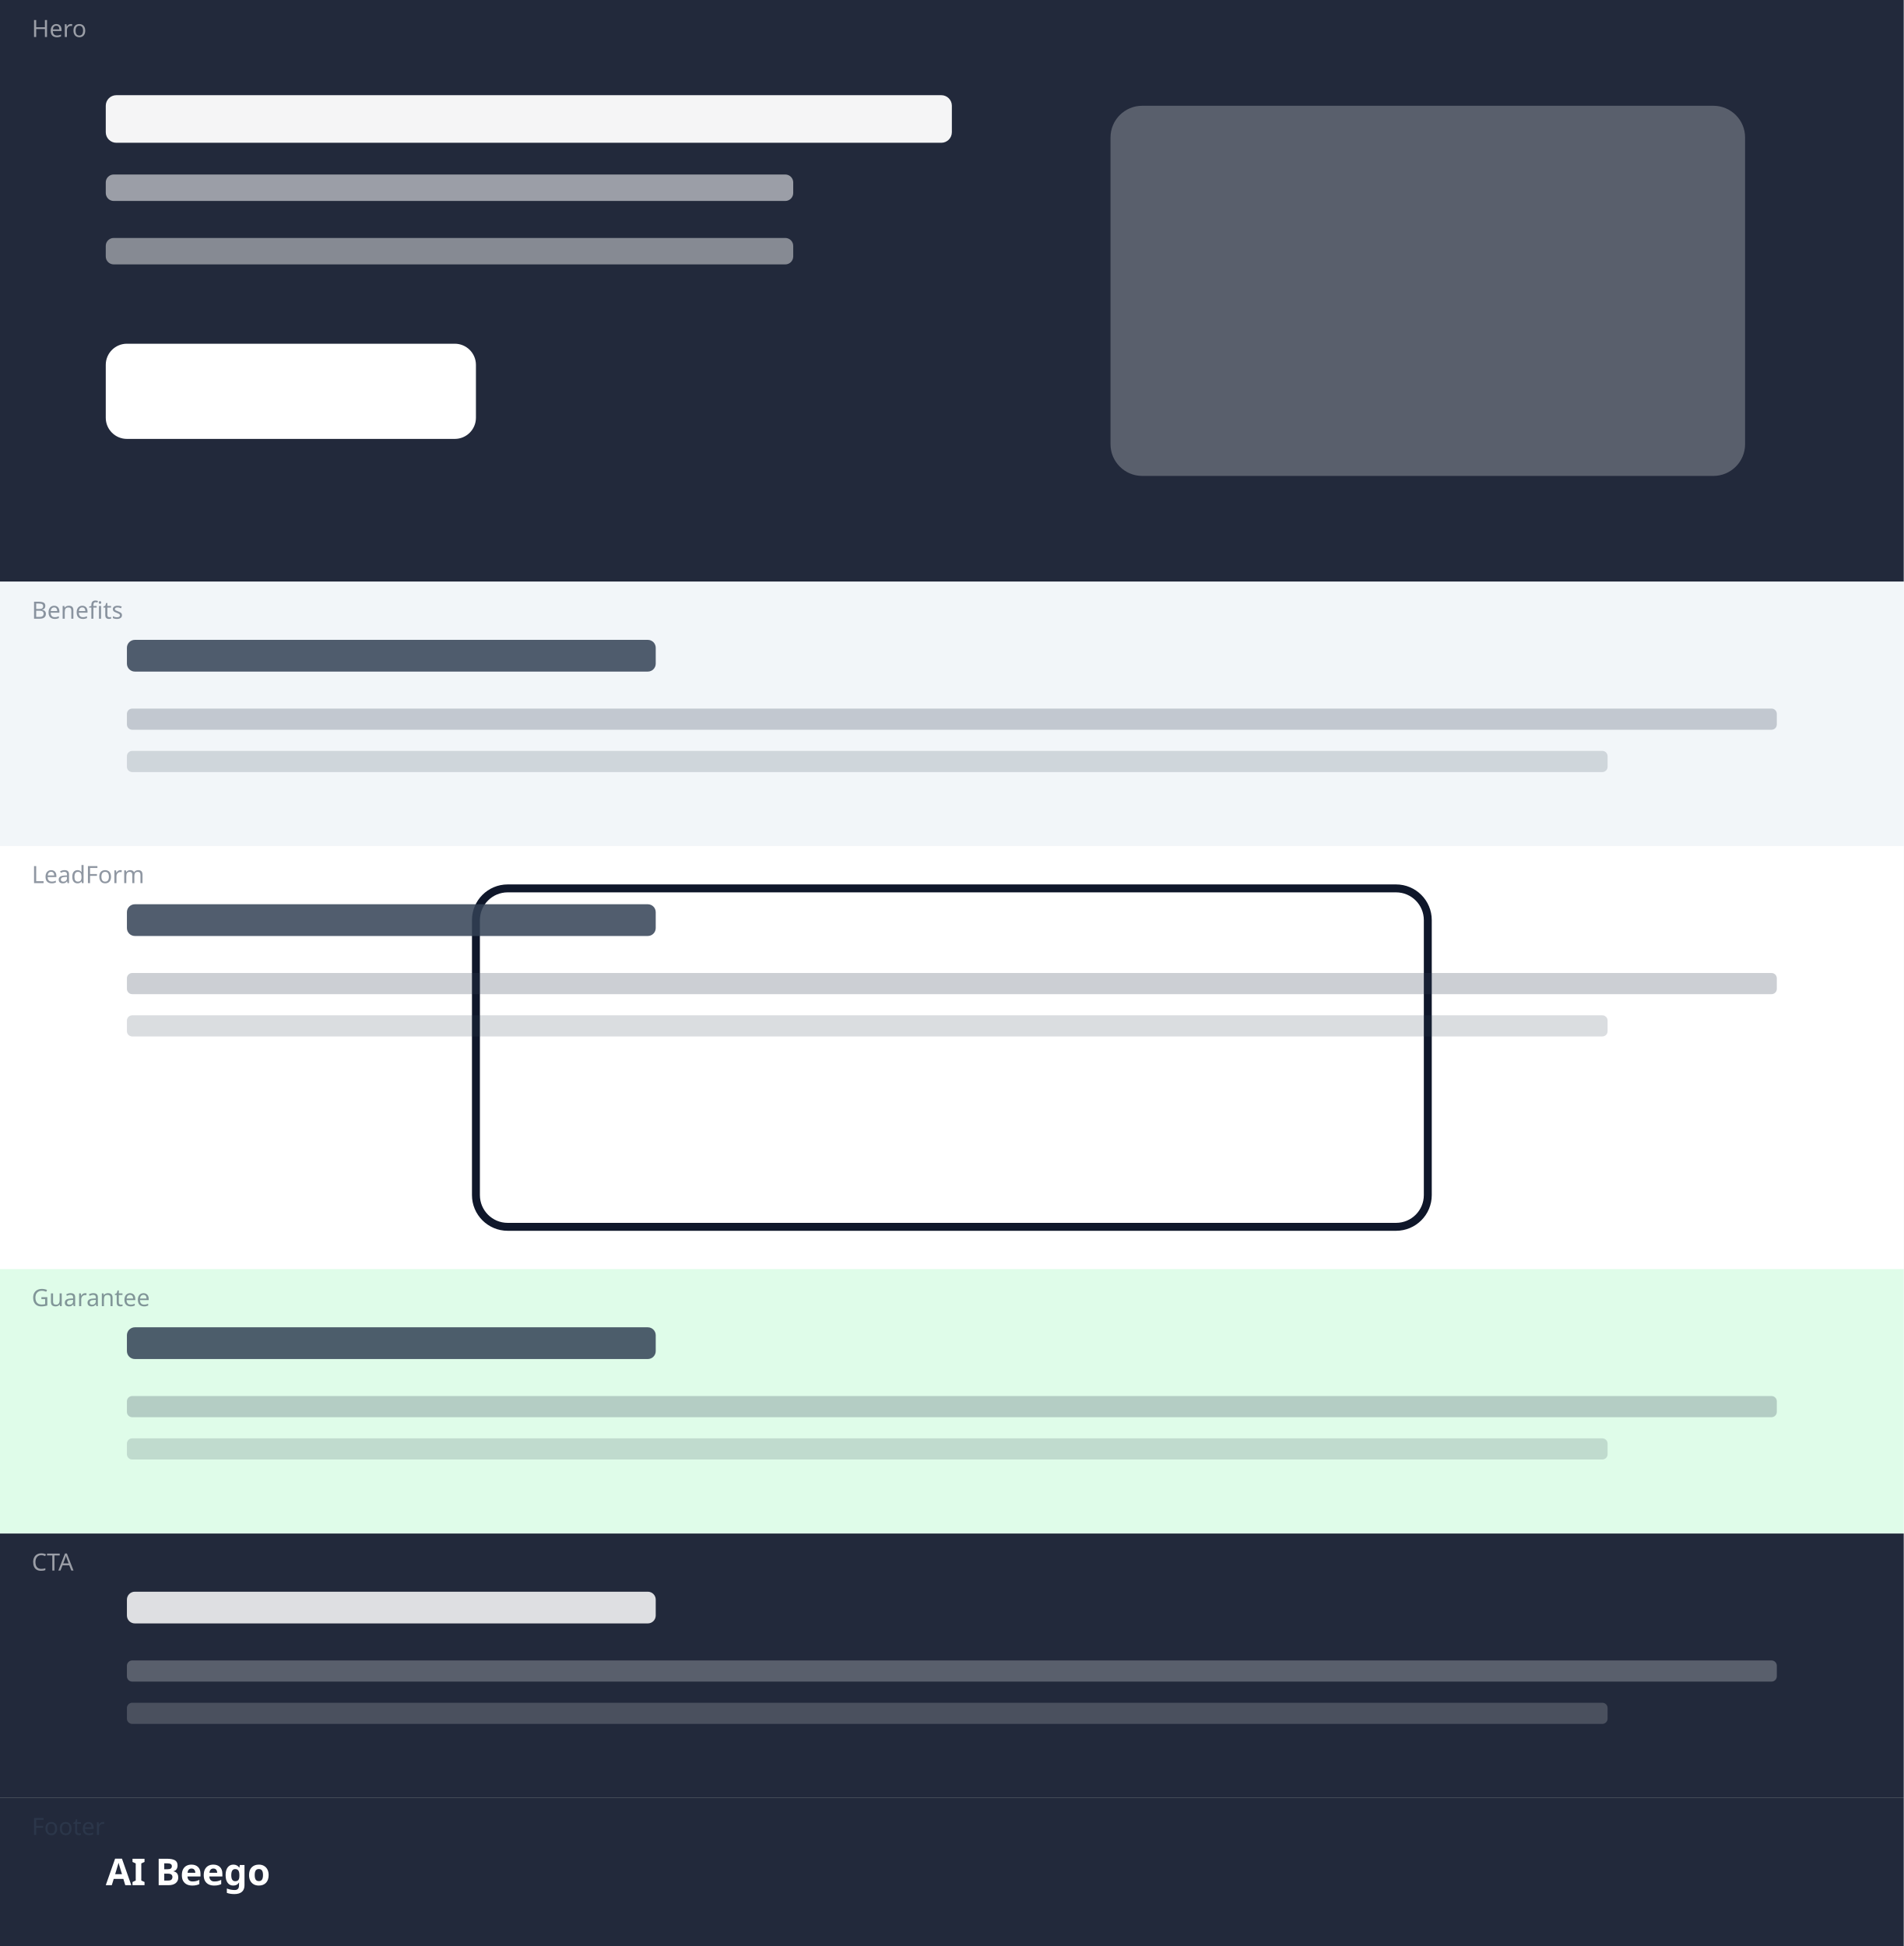
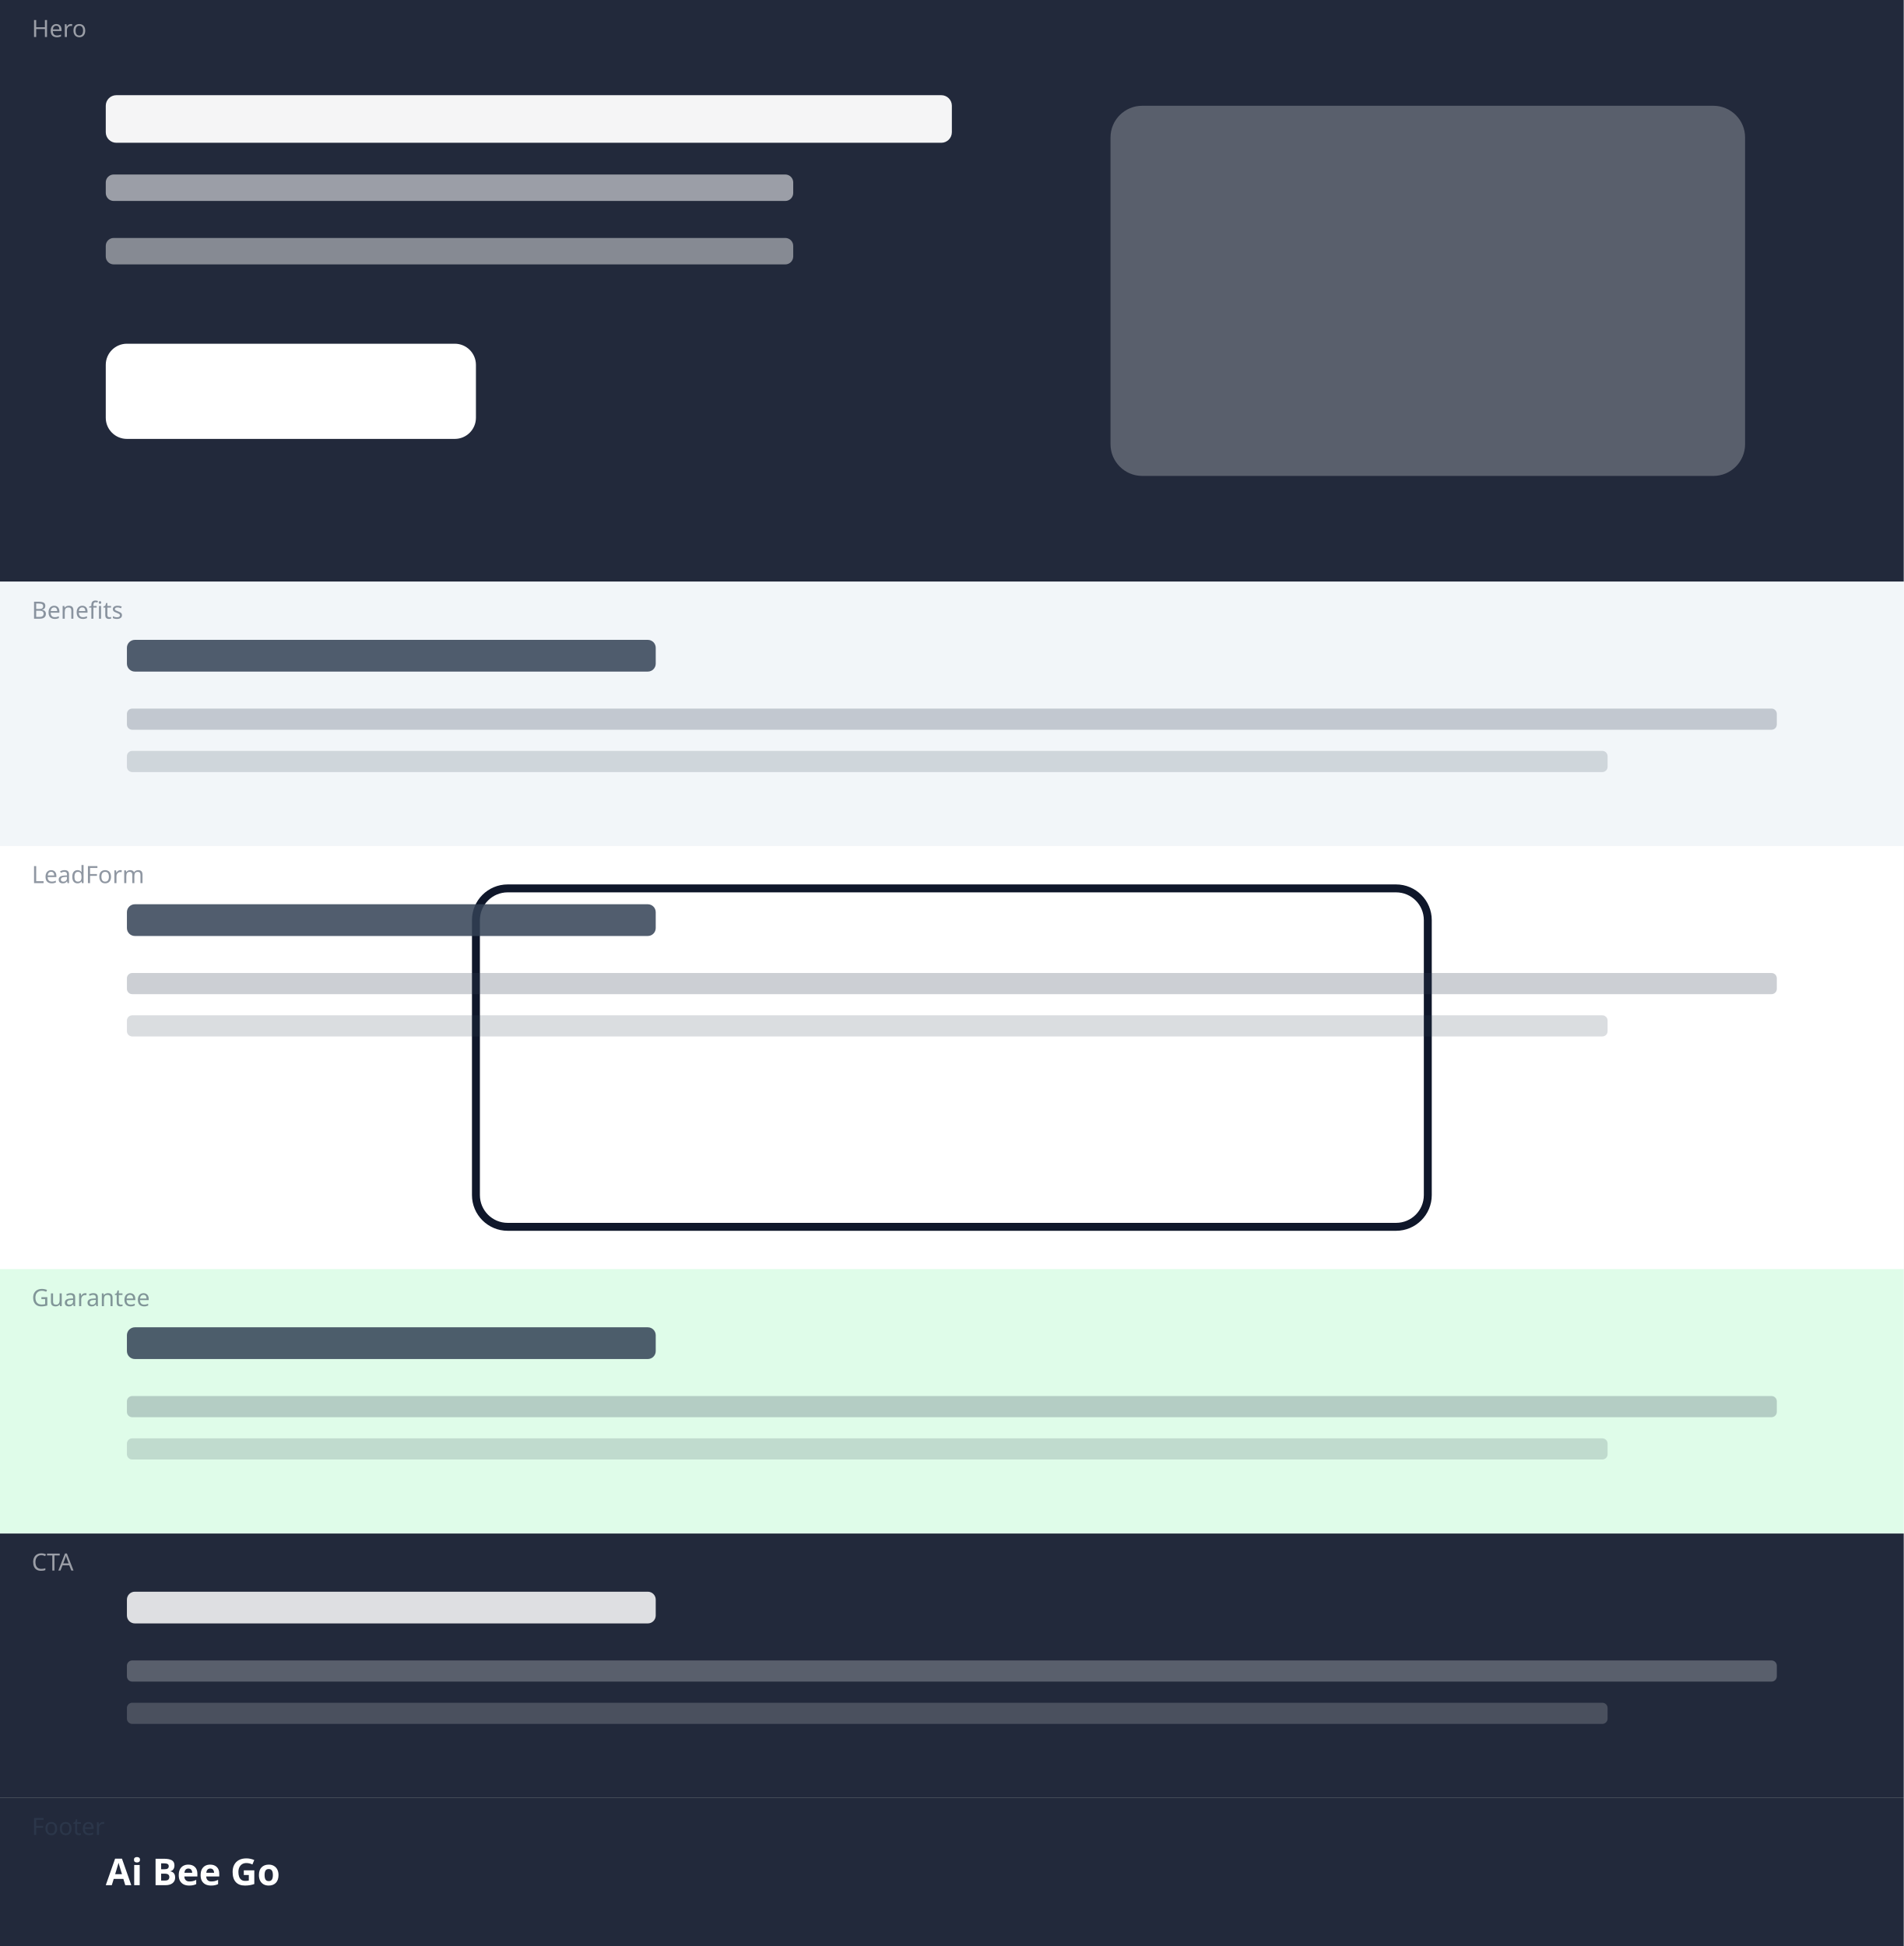
<svg xmlns="http://www.w3.org/2000/svg" width="720" height="736" viewBox="0 0 720 736" role="img" aria-label="Đăng ký Webinar · Minimal">
  <rect width="720" height="736" fill="#FFFFFF" />
  <rect x="0" y="0" width="720" height="220" fill="#0F172A" opacity="0.92" />
  <rect x="40" y="36" width="320" height="18" rx="4" fill="#FFFFFF" opacity="0.95" />
  <rect x="40" y="66" width="260" height="10" rx="3" fill="#FFFFFF" opacity="0.55" />
  <rect x="40" y="90" width="260" height="10" rx="3" fill="#FFFFFF" opacity="0.45" />
  <rect x="40" y="130" width="140" height="36" rx="8" fill="#FFFFFF" />
  <rect x="420" y="40" width="240" height="140" rx="12" fill="#FFFFFF" opacity="0.25" />
  <text x="12" y="14" fill="#FFFFFF" font-family="system-ui,sans-serif" font-size="9" opacity="0.55">Hero</text>
  <rect x="0" y="220" width="720" height="100" fill="#F1F5F9" opacity="0.92" />
  <rect x="48" y="242" width="200" height="12" rx="3" fill="#334155" opacity="0.85" />
  <rect x="48" y="268" width="624" height="8" rx="2" fill="#334155" opacity="0.25" />
  <rect x="48" y="284" width="560" height="8" rx="2" fill="#334155" opacity="0.18" />
  <text x="12" y="234" fill="#334155" font-family="system-ui,sans-serif" font-size="9" opacity="0.55">Benefits</text>
  <rect x="0" y="320" width="720" height="160" fill="#FFFFFF" opacity="1" />
  <rect x="180" y="336" width="360" height="128" rx="12" fill="#FFFFFF" stroke="#0F172A" stroke-width="3" />
  <rect x="48" y="342" width="200" height="12" rx="3" fill="#334155" opacity="0.85" />
  <rect x="48" y="368" width="624" height="8" rx="2" fill="#334155" opacity="0.25" />
  <rect x="48" y="384" width="560" height="8" rx="2" fill="#334155" opacity="0.18" />
  <text x="12" y="334" fill="#334155" font-family="system-ui,sans-serif" font-size="9" opacity="0.55">LeadForm</text>
  <rect x="0" y="480" width="720" height="100" fill="#DCFCE7" opacity="0.92" />
  <rect x="48" y="502" width="200" height="12" rx="3" fill="#334155" opacity="0.85" />
  <rect x="48" y="528" width="624" height="8" rx="2" fill="#334155" opacity="0.25" />
  <rect x="48" y="544" width="560" height="8" rx="2" fill="#334155" opacity="0.18" />
  <text x="12" y="494" fill="#334155" font-family="system-ui,sans-serif" font-size="9" opacity="0.55">Guarantee</text>
  <rect x="0" y="580" width="720" height="100" fill="#0F172A" opacity="0.92" />
  <rect x="48" y="602" width="200" height="12" rx="3" fill="#FFFFFF" opacity="0.85" />
  <rect x="48" y="628" width="624" height="8" rx="2" fill="#FFFFFF" opacity="0.25" />
  <rect x="48" y="644" width="560" height="8" rx="2" fill="#FFFFFF" opacity="0.18" />
  <text x="12" y="594" fill="#FFFFFF" font-family="system-ui,sans-serif" font-size="9" opacity="0.55">CTA</text>
  <rect x="0" y="680" width="720" height="56" fill="#0F172A" opacity="0.92" />
-   <text x="40" y="713" fill="#FFFFFF" font-family="system-ui,sans-serif" font-size="14" font-weight="700">AI Beego</text>
+   <text x="40" y="713" fill="#FFFFFF" font-family="system-ui,sans-serif" font-size="14" font-weight="700">Ai Bee Go</text>
  <text x="12" y="694" fill="#334155" font-family="system-ui,sans-serif" font-size="9" opacity="0.55">Footer</text>
</svg>
